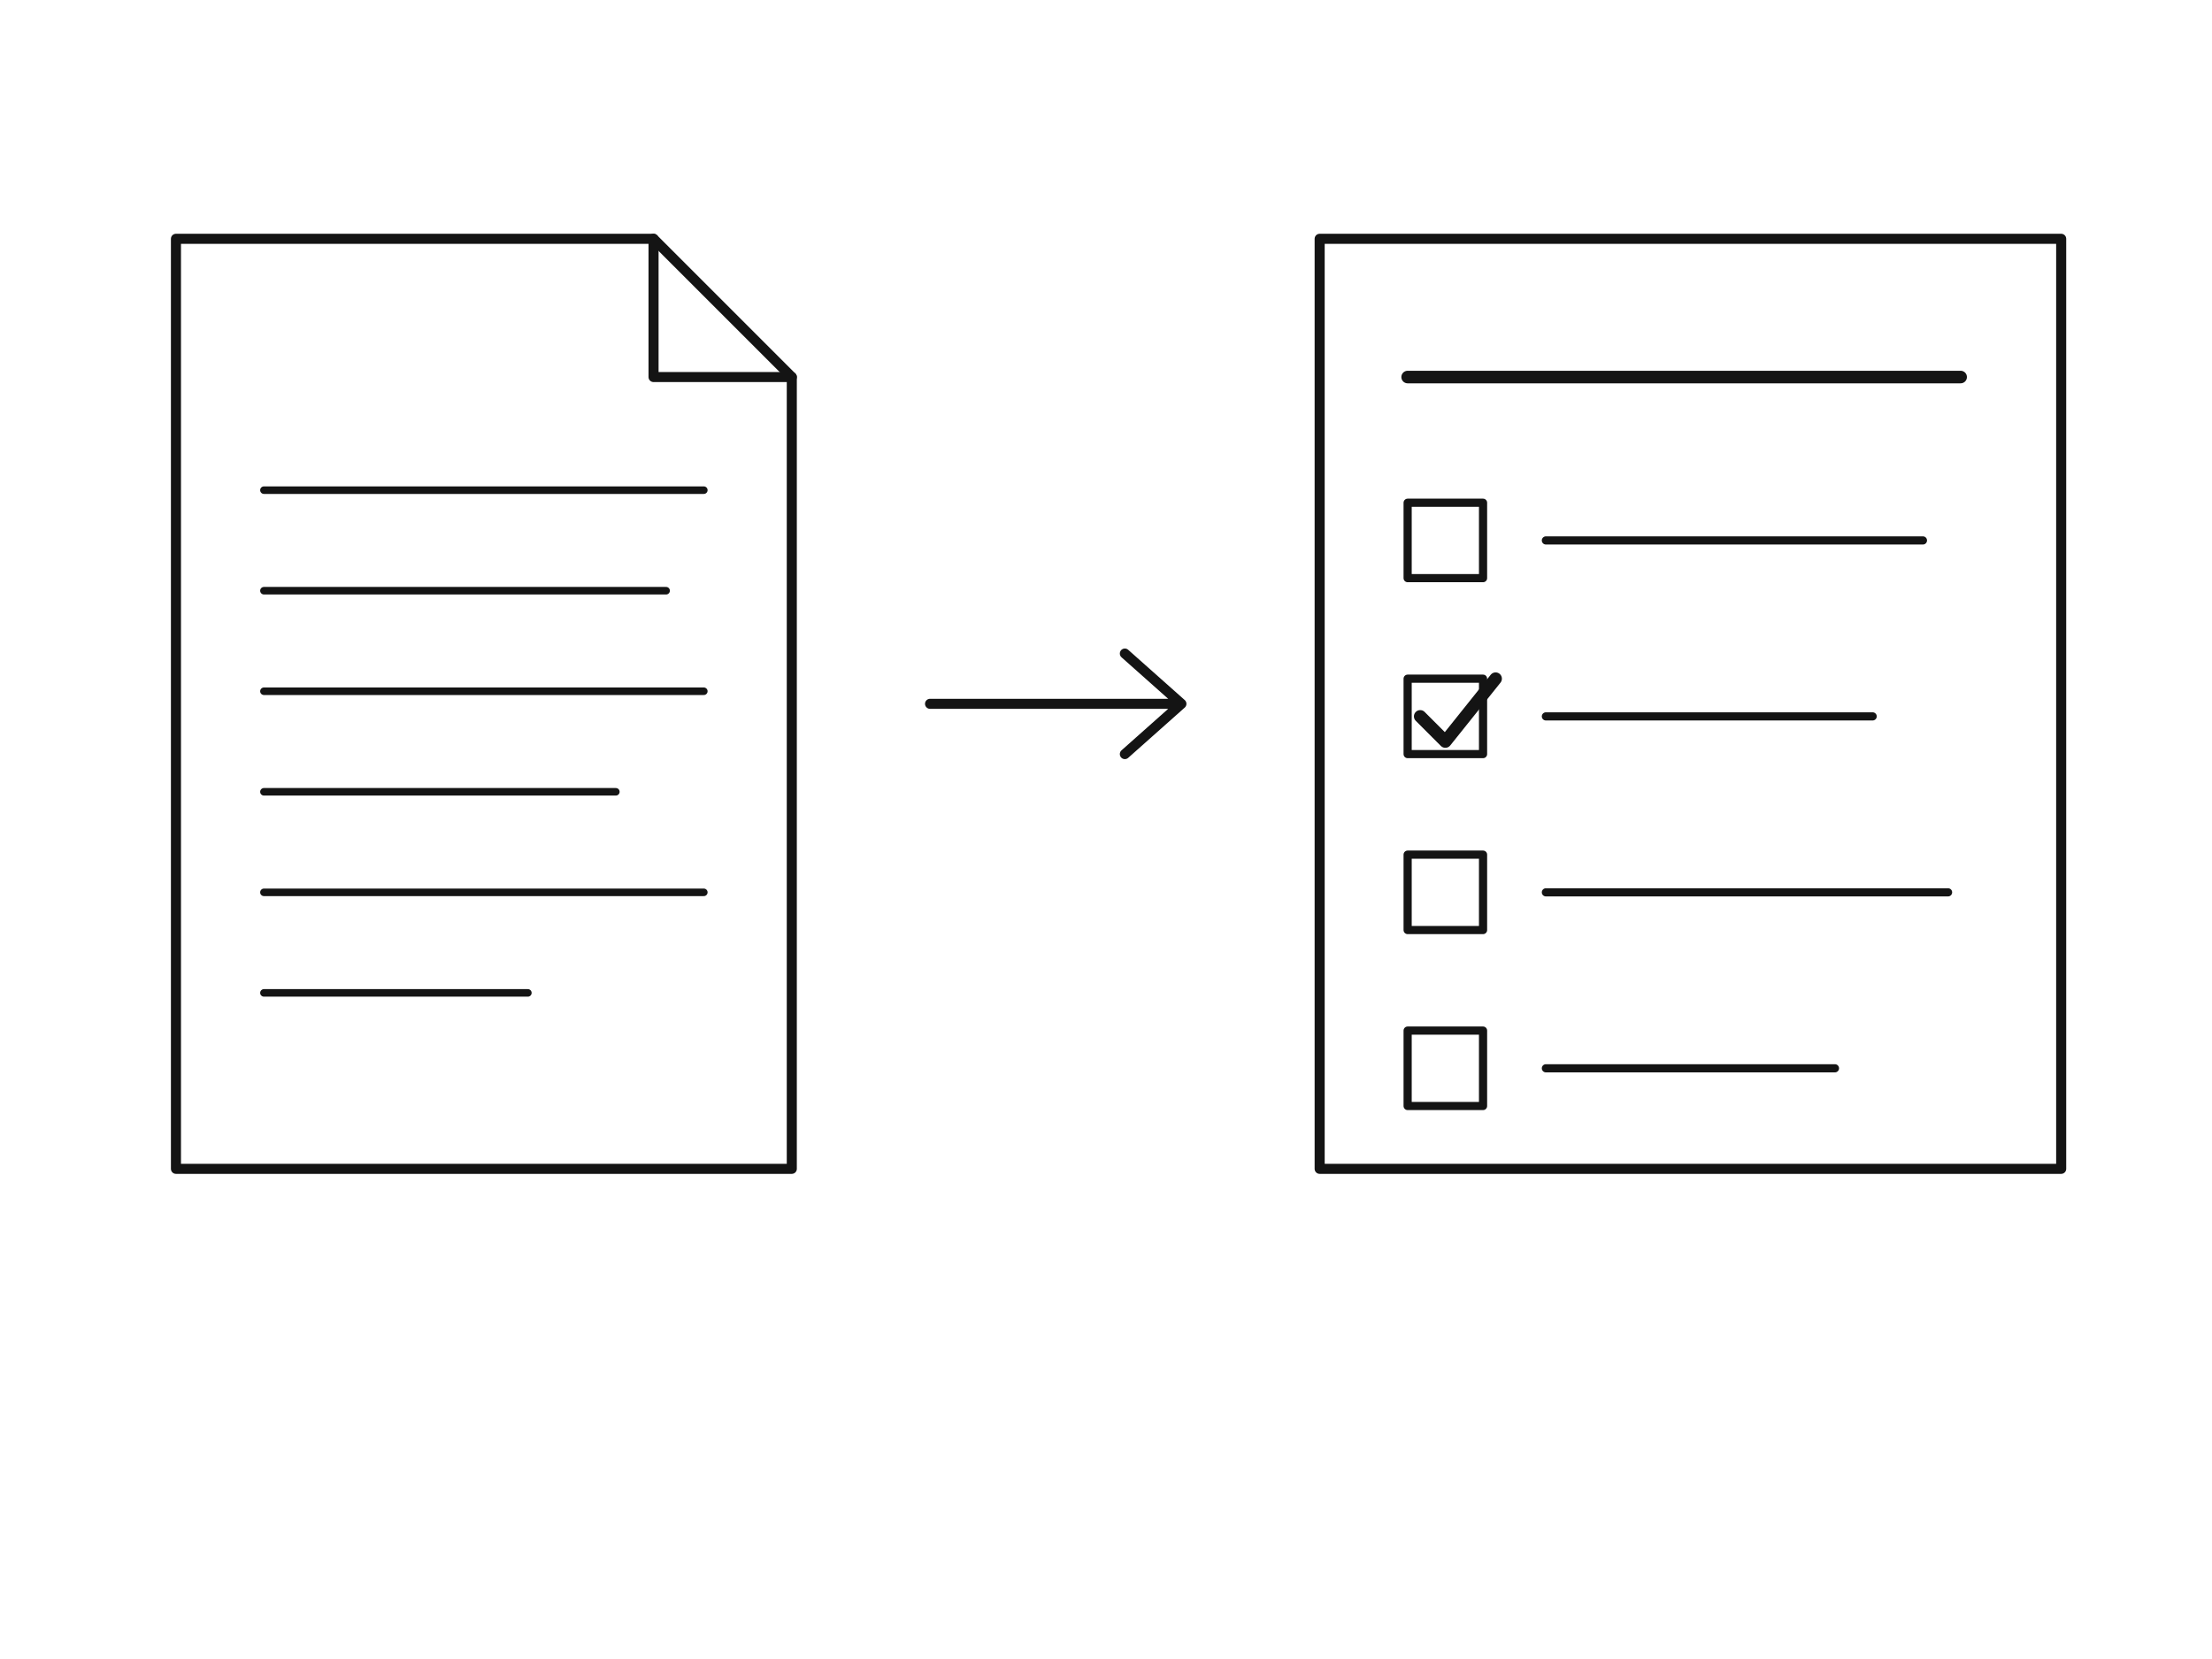
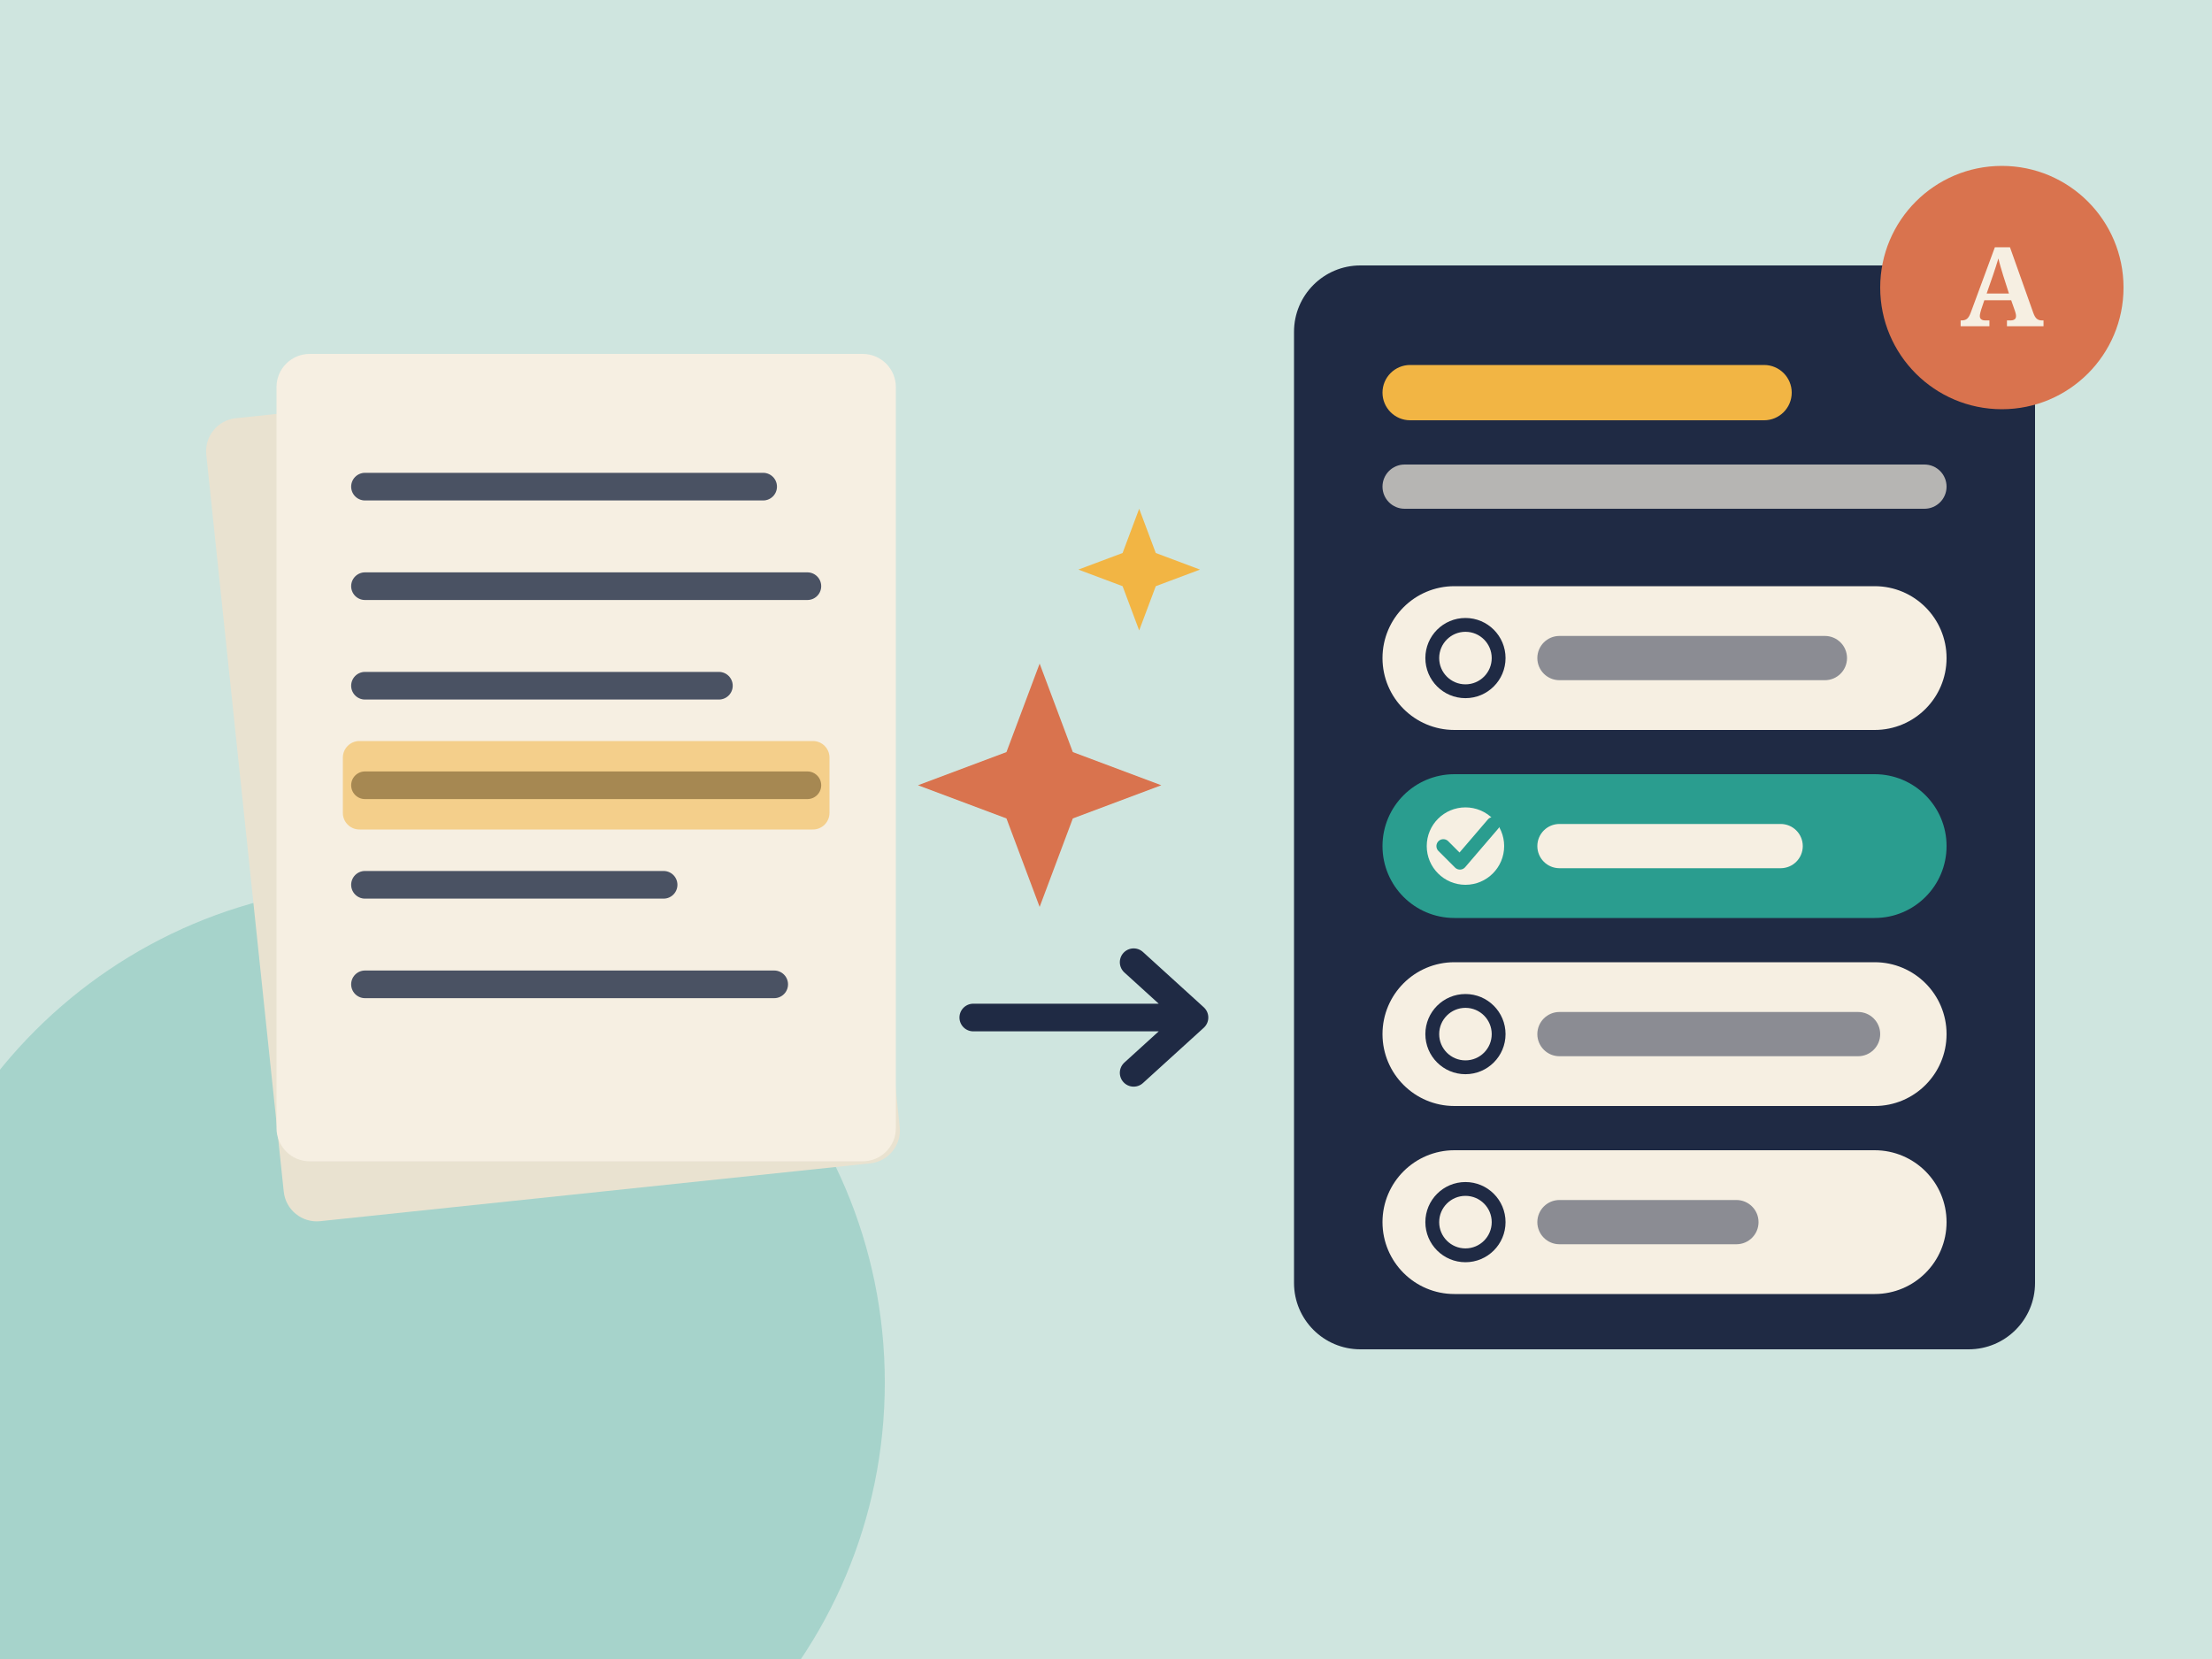
- <svg xmlns="http://www.w3.org/2000/svg" viewBox="24 38 352 264" fill="none" stroke="#141414" stroke-width="1.6" stroke-linecap="round" stroke-linejoin="round">
-   <path d="M52 76 h76 l22 22 v126 h-98 z" />
-   <path d="M128 76 v22 h22" />
-   <g stroke-width="1.2">
-     <line x1="66" y1="116" x2="136" y2="116" />
-     <line x1="66" y1="132" x2="130" y2="132" />
-     <line x1="66" y1="148" x2="136" y2="148" />
-     <line x1="66" y1="164" x2="122" y2="164" />
-     <line x1="66" y1="180" x2="136" y2="180" />
-     <line x1="66" y1="196" x2="108" y2="196" />
+ <svg xmlns="http://www.w3.org/2000/svg" viewBox="0 0 400 300">
+   <rect width="400" height="300" fill="#cfe5df" />
+   <circle cx="70" cy="250" r="90" fill="#2a9d8f" opacity="0.25" />
+   <rect x="44" y="70" width="112" height="146" rx="6" fill="#e9e2d0" transform="rotate(-6 100 143)" />
+   <rect x="50" y="64" width="112" height="146" rx="6" fill="#f6efe2" />
+   <g stroke="#1f2a44" stroke-width="5" stroke-linecap="round" opacity="0.8">
+     <line x1="66" y1="88" x2="138" y2="88" />
+     <line x1="66" y1="106" x2="146" y2="106" />
+     <line x1="66" y1="124" x2="130" y2="124" />
+     <line x1="66" y1="142" x2="146" y2="142" />
+     <line x1="66" y1="160" x2="120" y2="160" />
+     <line x1="66" y1="178" x2="140" y2="178" />
  </g>
-   <path d="M172 150 h40 m-9 -8 l9 8 l-9 8" />
-   <rect x="234" y="76" width="118" height="148" />
-   <line x1="248" y1="98" x2="336" y2="98" stroke-width="2" />
-   <g stroke-width="1.3">
-     <rect x="248" y="118" width="12" height="12" />
-     <line x1="270" y1="124" x2="330" y2="124" />
-     <rect x="248" y="146" width="12" height="12" />
-     <line x1="270" y1="152" x2="322" y2="152" />
-     <rect x="248" y="174" width="12" height="12" />
-     <line x1="270" y1="180" x2="334" y2="180" />
-     <rect x="248" y="202" width="12" height="12" />
-     <line x1="270" y1="208" x2="316" y2="208" />
-   </g>
-   <path d="M250 152 l4 4 l8 -10" stroke-width="2" />
+   <rect x="62" y="134" width="88" height="16" rx="3" fill="#f2b544" opacity="0.55" />
+   <path d="M188 120 l6 16 l16 6 l-16 6 l-6 16 l-6 -16 l-16 -6 l16 -6 z" fill="#d9734e" />
+   <path d="M206 92 l3 8 l8 3 l-8 3 l-3 8 l-3 -8 l-8 -3 l8 -3 z" fill="#f2b544" />
+   <path d="M176 184 h40 m-11 -10 l11 10 l-11 10" fill="none" stroke="#1f2a44" stroke-width="5" stroke-linecap="round" stroke-linejoin="round" />
+   <rect x="234" y="48" width="134" height="196" rx="12" fill="#1f2a44" />
+   <rect x="250" y="66" width="74" height="10" rx="5" fill="#f2b544" />
+   <rect x="250" y="84" width="102" height="8" rx="4" fill="#f6efe2" opacity="0.7" />
+   <rect x="250" y="106" width="102" height="26" rx="13" fill="#f6efe2" />
+   <circle cx="265" cy="119" r="6" fill="none" stroke="#1f2a44" stroke-width="2.5" />
+   <rect x="278" y="115" width="56" height="8" rx="4" fill="#1f2a44" opacity="0.5" />
+   <rect x="250" y="140" width="102" height="26" rx="13" fill="#2a9d8f" />
+   <circle cx="265" cy="153" r="7" fill="#f6efe2" />
+   <path d="M261 153 l3 3 l6 -7" fill="none" stroke="#2a9d8f" stroke-width="2.5" stroke-linecap="round" stroke-linejoin="round" />
+   <rect x="278" y="149" width="48" height="8" rx="4" fill="#f6efe2" />
+   <rect x="250" y="174" width="102" height="26" rx="13" fill="#f6efe2" />
+   <circle cx="265" cy="187" r="6" fill="none" stroke="#1f2a44" stroke-width="2.5" />
+   <rect x="278" y="183" width="62" height="8" rx="4" fill="#1f2a44" opacity="0.5" />
+   <rect x="250" y="208" width="102" height="26" rx="13" fill="#f6efe2" />
+   <circle cx="265" cy="221" r="6" fill="none" stroke="#1f2a44" stroke-width="2.5" />
+   <rect x="278" y="217" width="40" height="8" rx="4" fill="#1f2a44" opacity="0.5" />
+   <circle cx="362" cy="52" r="22" fill="#d9734e" />
+   <text x="362" y="59" text-anchor="middle" font-family="Georgia, serif" font-size="20" font-weight="bold" fill="#f6efe2">A</text>
</svg>
